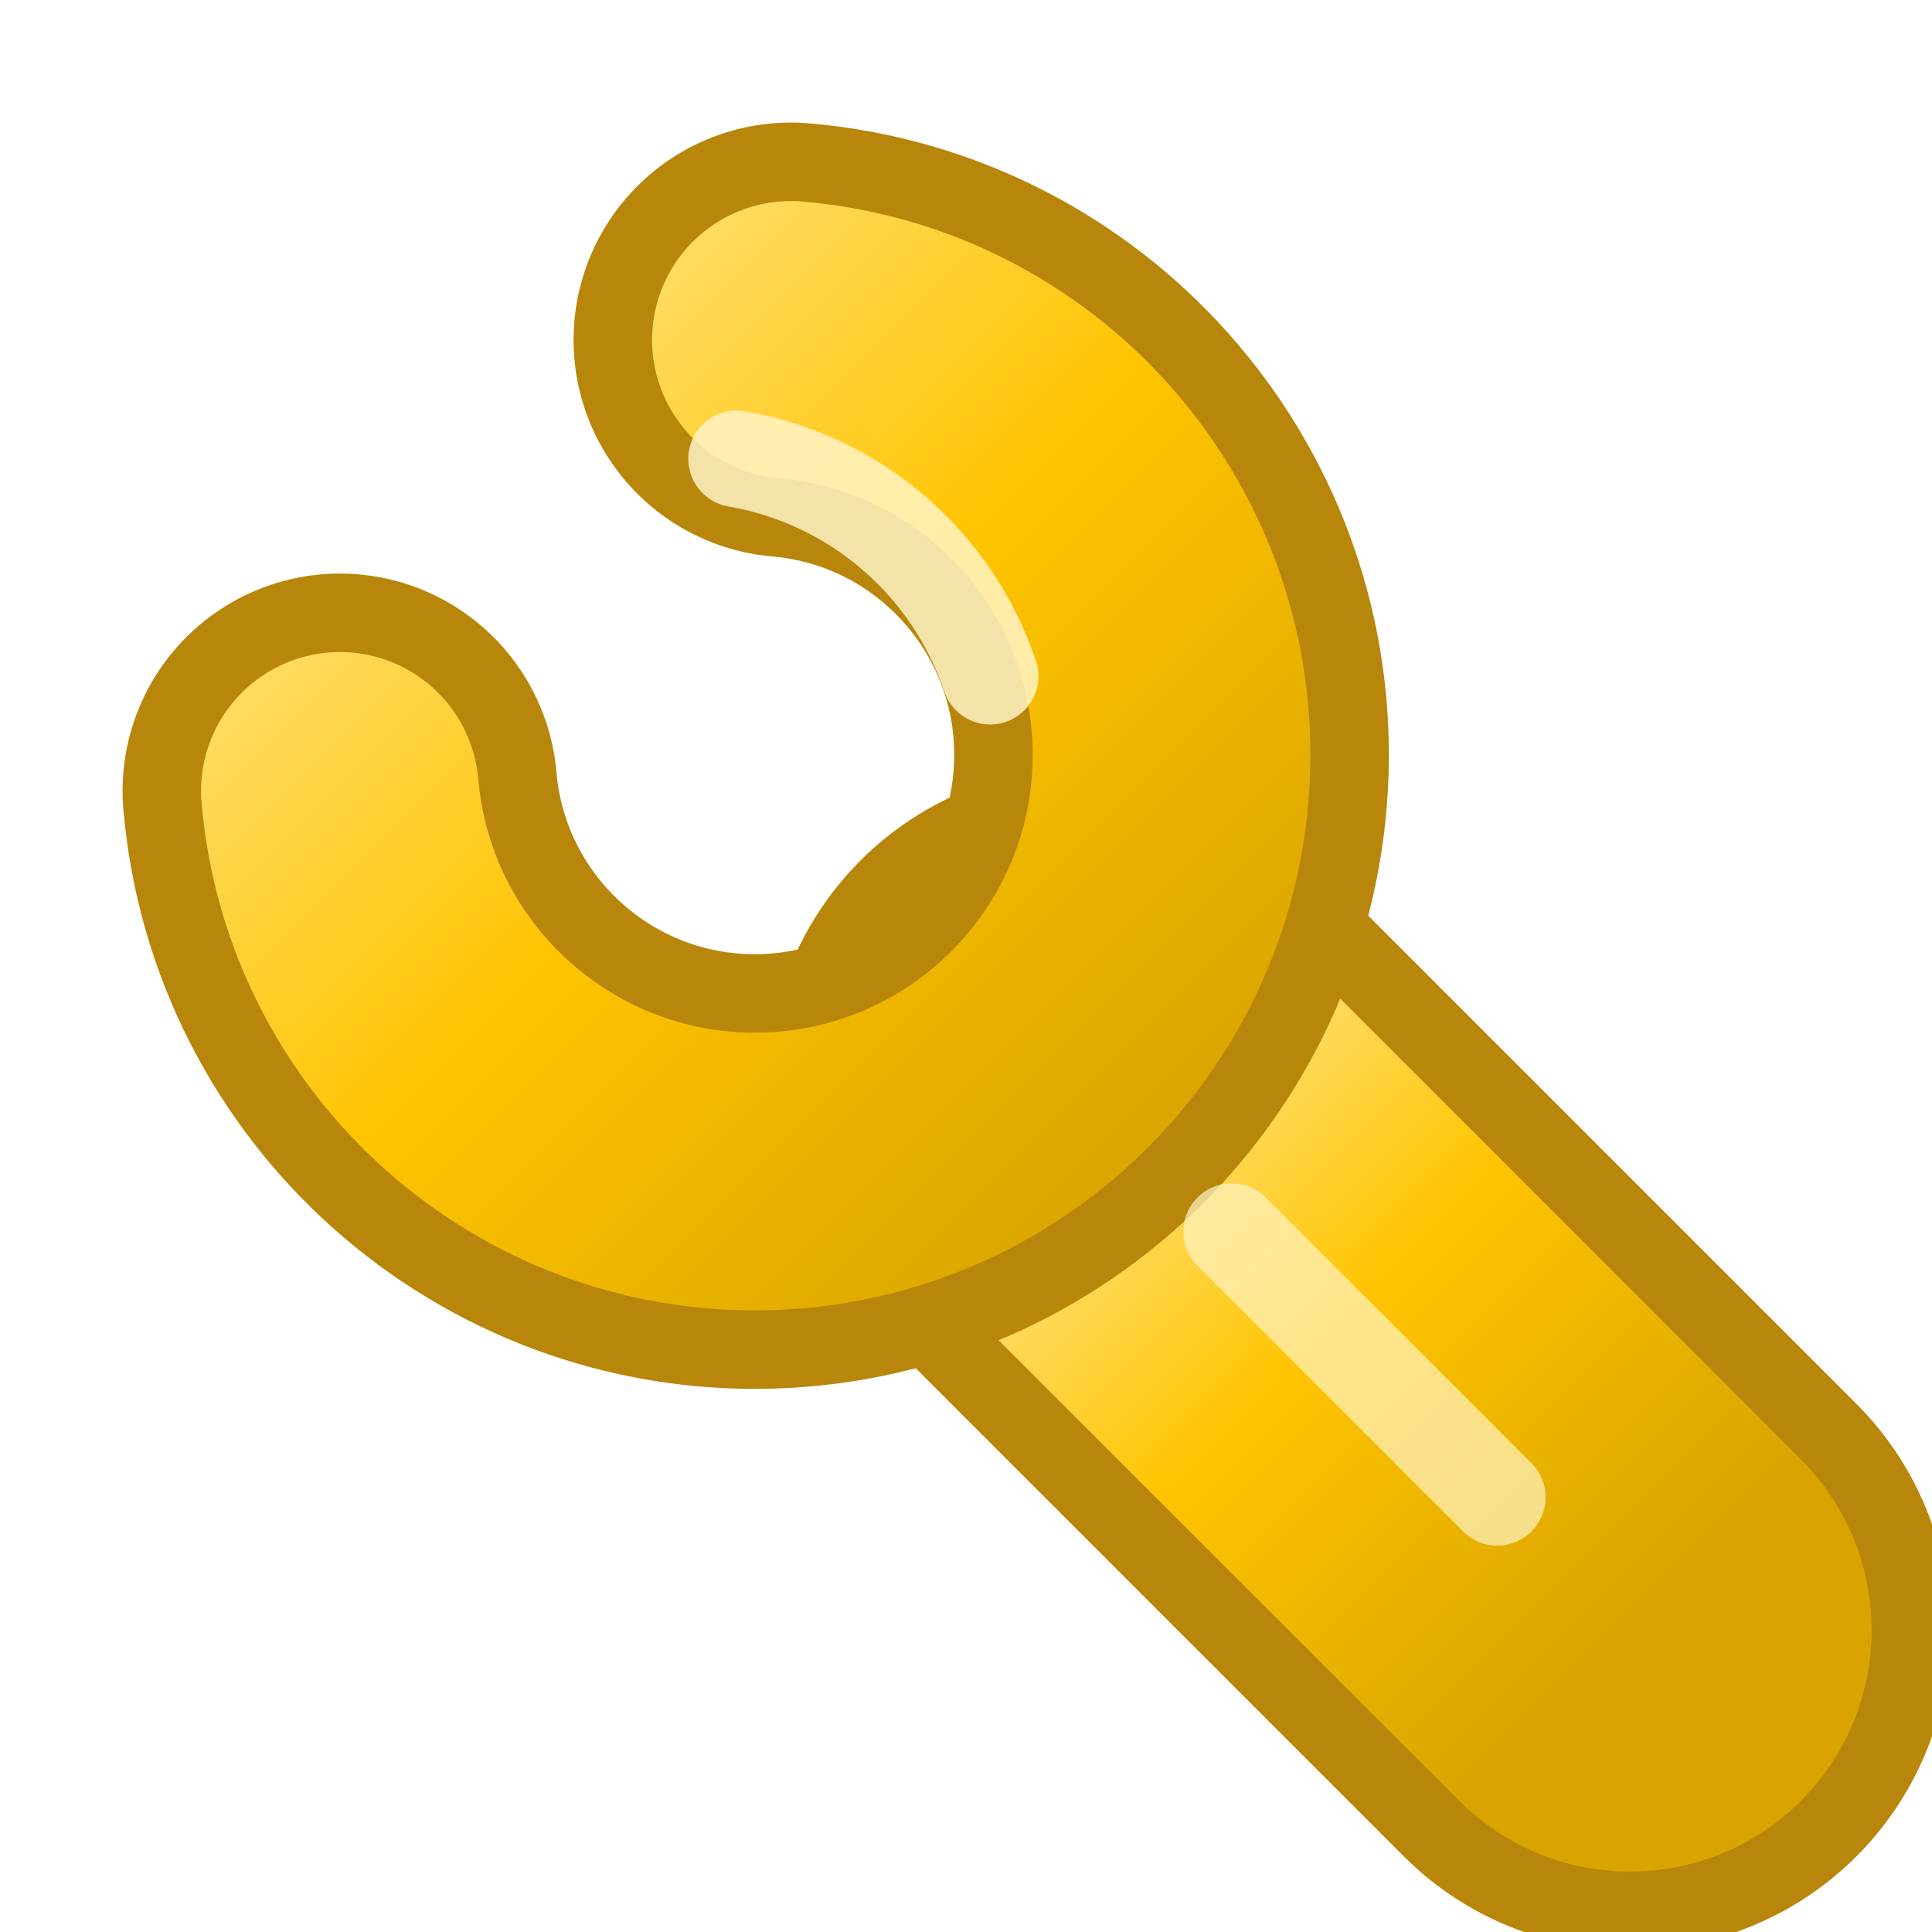
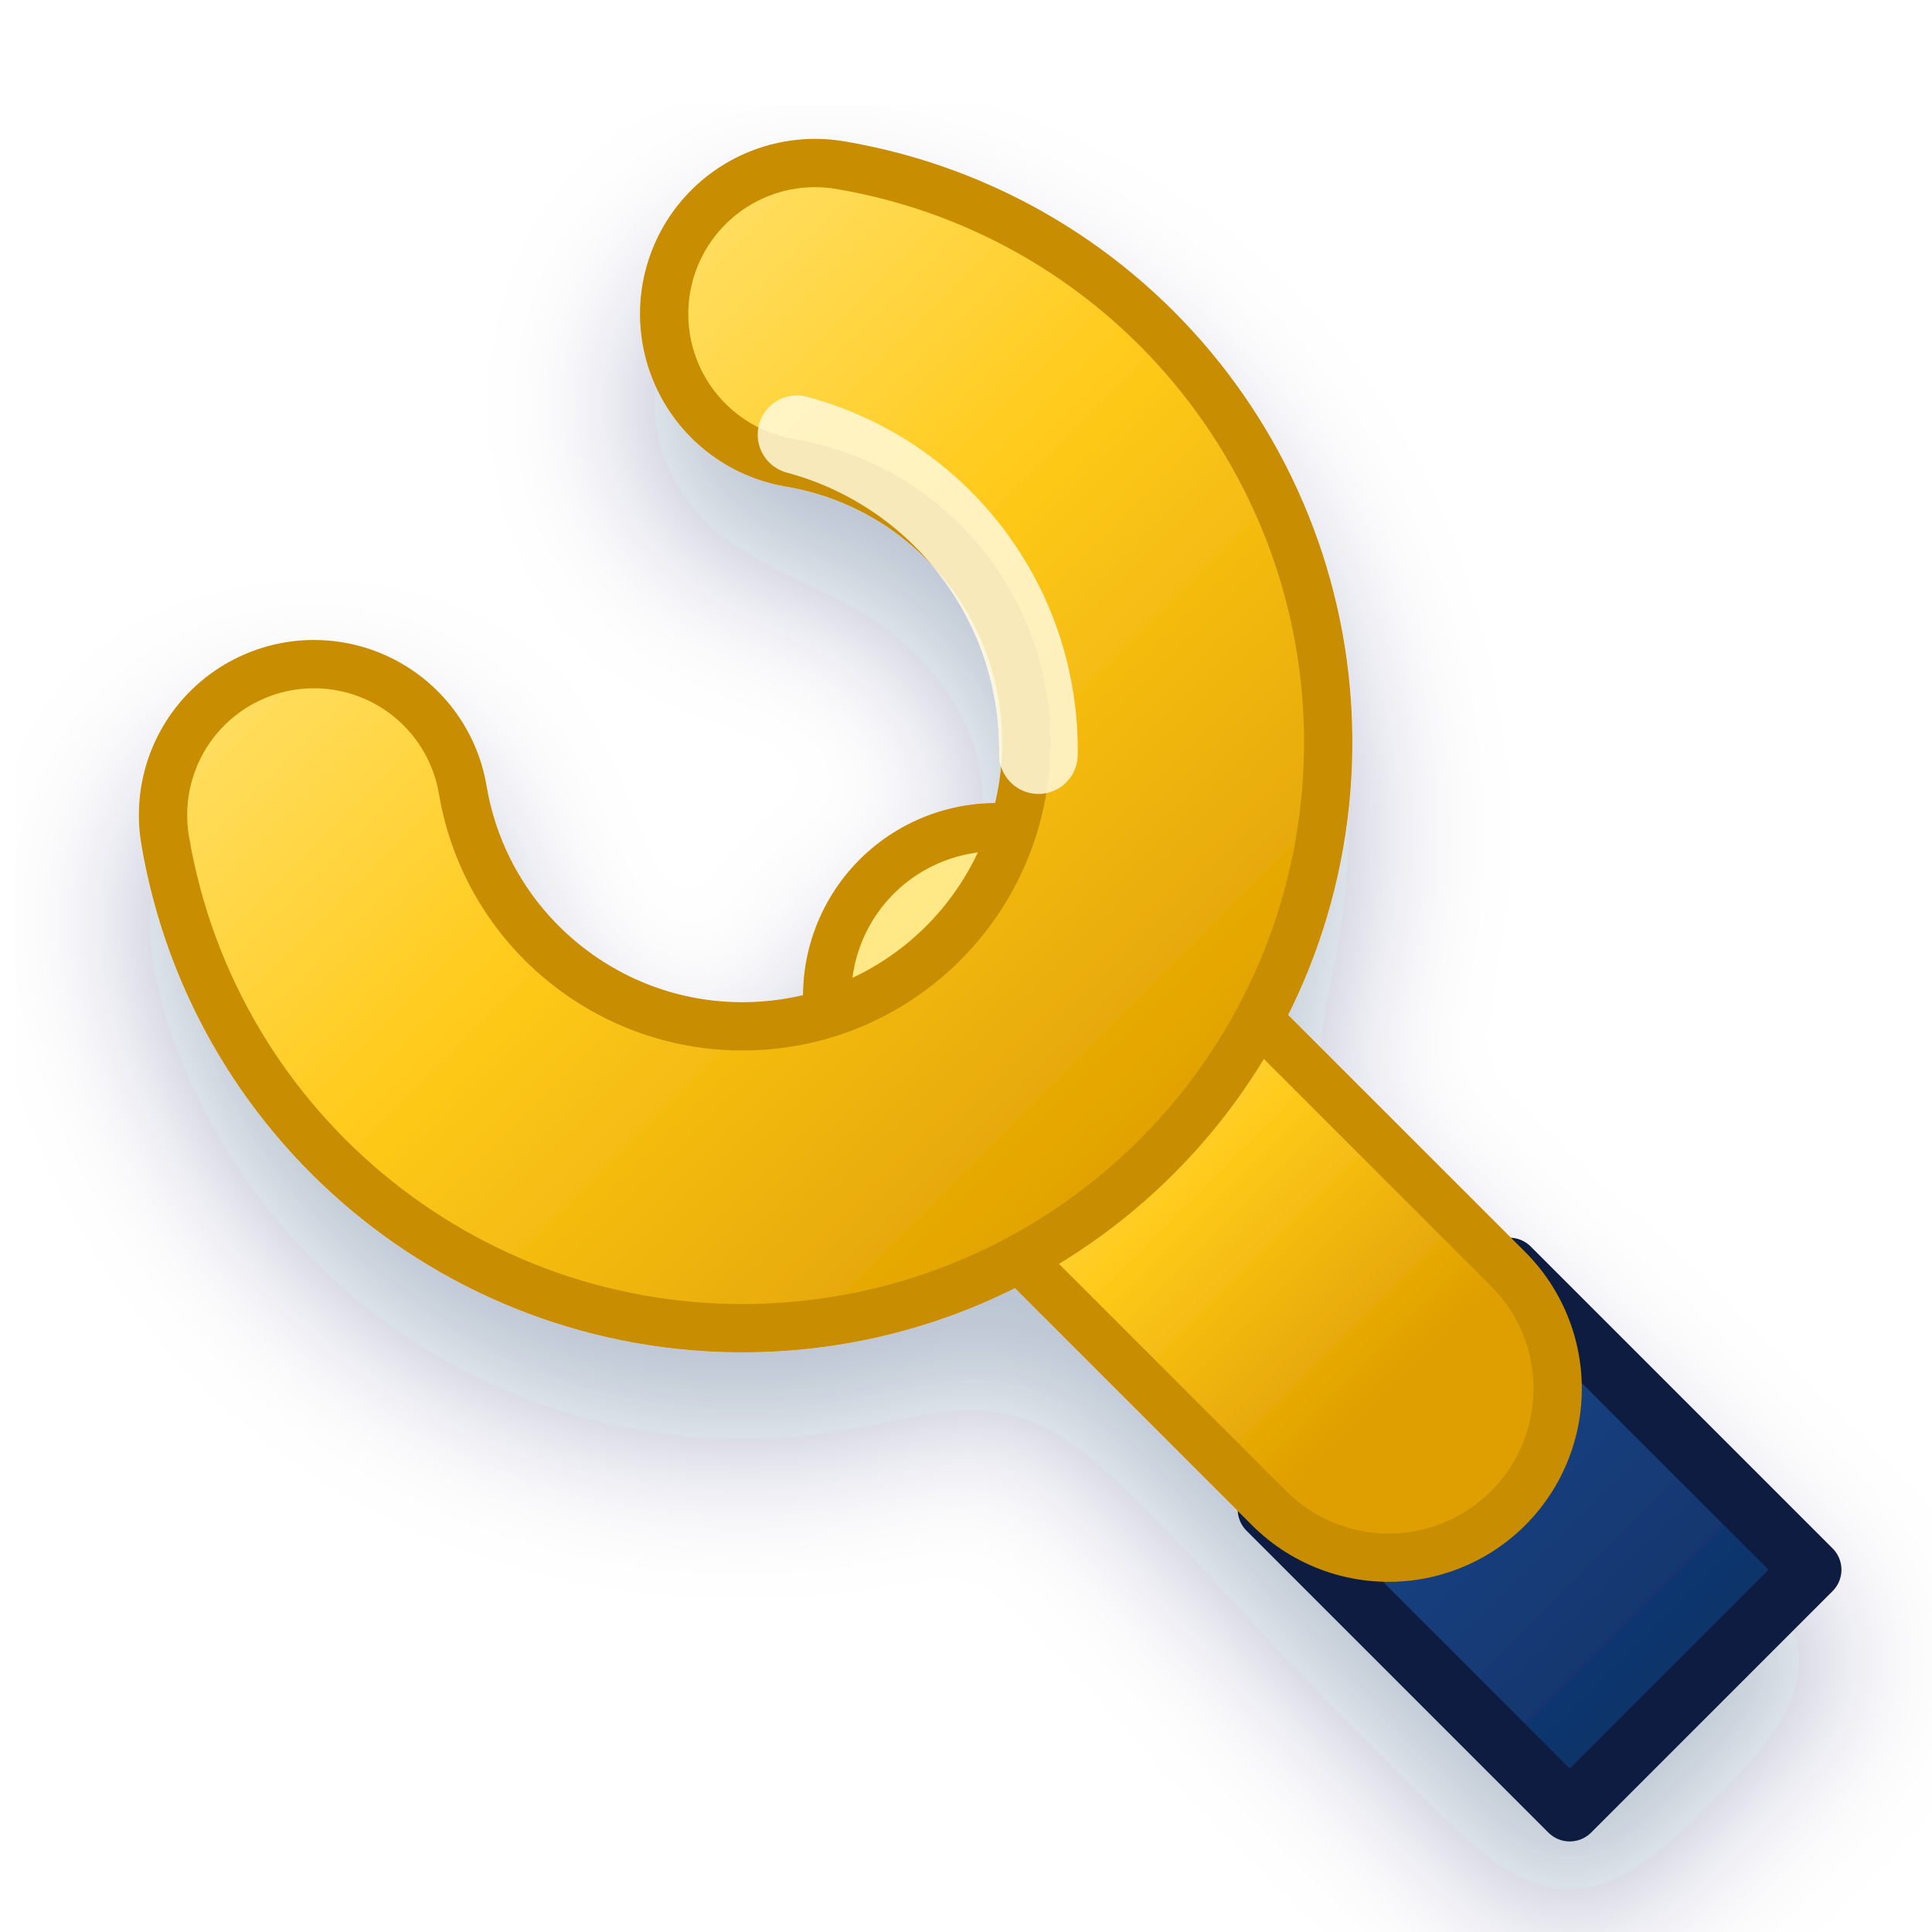
<svg xmlns="http://www.w3.org/2000/svg" viewBox="0 0 32 32" width="32" height="32">
  <defs>
-     <linearGradient id="armG" x1="0" y1="0" x2="1" y2="1">
-       <stop offset="0" stop-color="#FFE58A" />
-       <stop offset=".45" stop-color="#FFC400" />
-       <stop offset="1" stop-color="#D9A400" />
+     <filter id="cShadow" x="-20%" y="-20%" width="140%" height="140%">
+       <feDropShadow dx="0" dy="1.5" stdDeviation="1.2" flood-color="#0B2A5B" flood-opacity="0.28" />
+     </filter>
+     <linearGradient id="cGold" x1="0" y1="0" x2="1" y2="1">
+       <stop offset="0%" stop-color="#FFE885" />
+       <stop offset="50%" stop-color="#FFCA1A" />
+       <stop offset="100%" stop-color="#DF9F00" />
    </linearGradient>
-     <linearGradient id="ringG" x1="1" y1="1" x2="0" y2="0">
-       <stop offset="0" stop-color="#D9A400" />
-       <stop offset=".5" stop-color="#FFC400" />
-       <stop offset="1" stop-color="#FFE58A" />
+     <linearGradient id="cSleeve" x1="0" y1="0" x2="1" y2="1">
+       <stop offset="0%" stop-color="#1E4E96" />
+       <stop offset="100%" stop-color="#0B2A5B" />
    </linearGradient>
  </defs>
-   <path d="M18 18 L27 27" stroke="#B8860B" stroke-width="10.6" stroke-linecap="round" fill="none" />
-   <path d="M18 18 L27 27" stroke="url(#armG)" stroke-width="8" stroke-linecap="round" fill="none" />
-   <path d="M13.1 5.63 A6.9 6.9 0 1 1 5.63 13.1" stroke="#B8860B" stroke-width="7.2" stroke-linecap="round" fill="none" />
-   <path d="M13.1 5.63 A6.9 6.9 0 1 1 5.63 13.1" stroke="url(#ringG)" stroke-width="4.6" stroke-linecap="round" fill="none" />
-   <path d="M12.2 7.6 A5.4 5.4 0 0 1 16.4 11.2" stroke="#FFF3C4" stroke-width="1.6" stroke-linecap="round" fill="none" opacity=".85" />
-   <path d="M20.4 20.4 L24.8 24.8" stroke="#FFF3C4" stroke-width="1.6" stroke-linecap="round" fill="none" opacity=".7" />
+   <g filter="url(#cShadow)">
+     <path d="M21 25 L26 30 L30 26 L25 21 Z" fill="url(#cSleeve)" stroke="#091E40" stroke-width="1" stroke-linejoin="round" />
+     <path d="M16.5 16.5 L23 23" stroke="#C88D00" stroke-width="6.4" stroke-linecap="round" />
+     <path d="M16.5 16.5 L23 23" stroke="url(#cGold)" stroke-width="4.8" stroke-linecap="round" />
+     <path d="M13.5 5.2 A7.2 7.2 0 1 1 5.2 13.5" fill="none" stroke="#C88D00" stroke-width="5.8" stroke-linecap="round" />
+     <path d="M13.5 5.2 A7.2 7.2 0 1 1 5.2 13.5" fill="none" stroke="url(#cGold)" stroke-width="4.2" stroke-linecap="round" />
+     <path d="M13.2 7.2 A5.4 5.4 0 0 1 17.2 12.5" fill="none" stroke="#FFF9DB" stroke-width="1.3" stroke-linecap="round" opacity="0.85" />
+   </g>
</svg>
